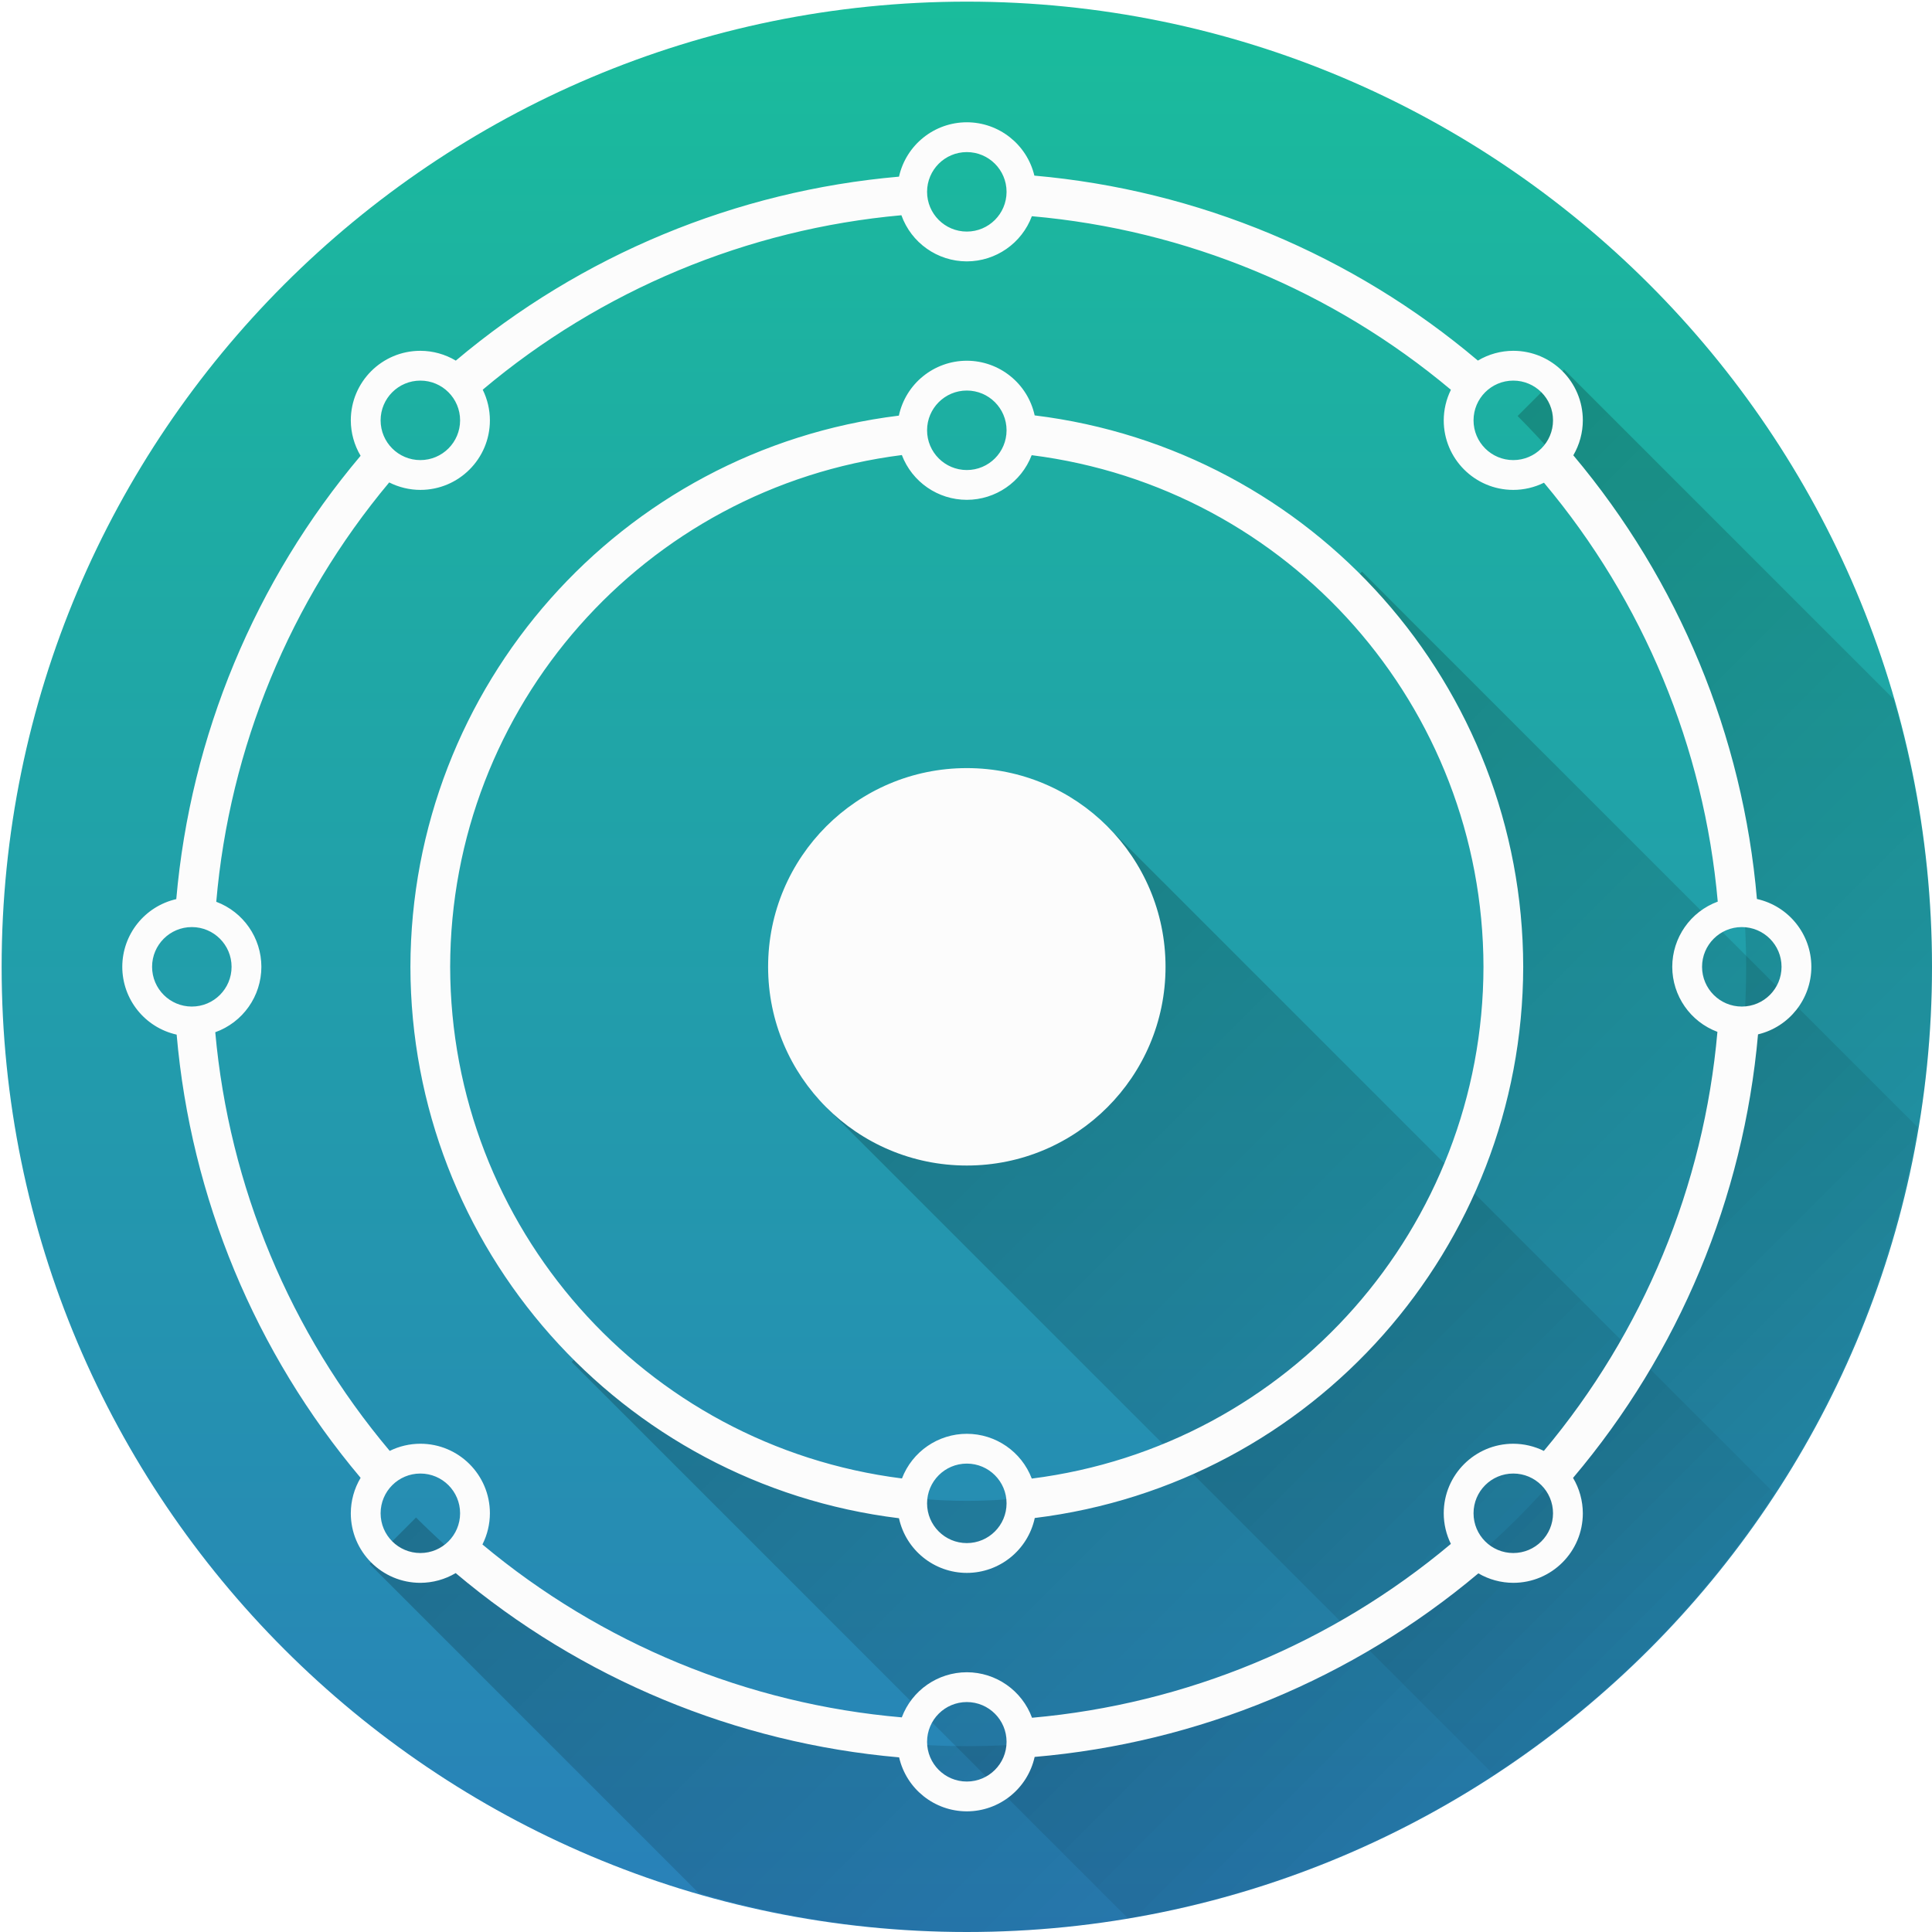
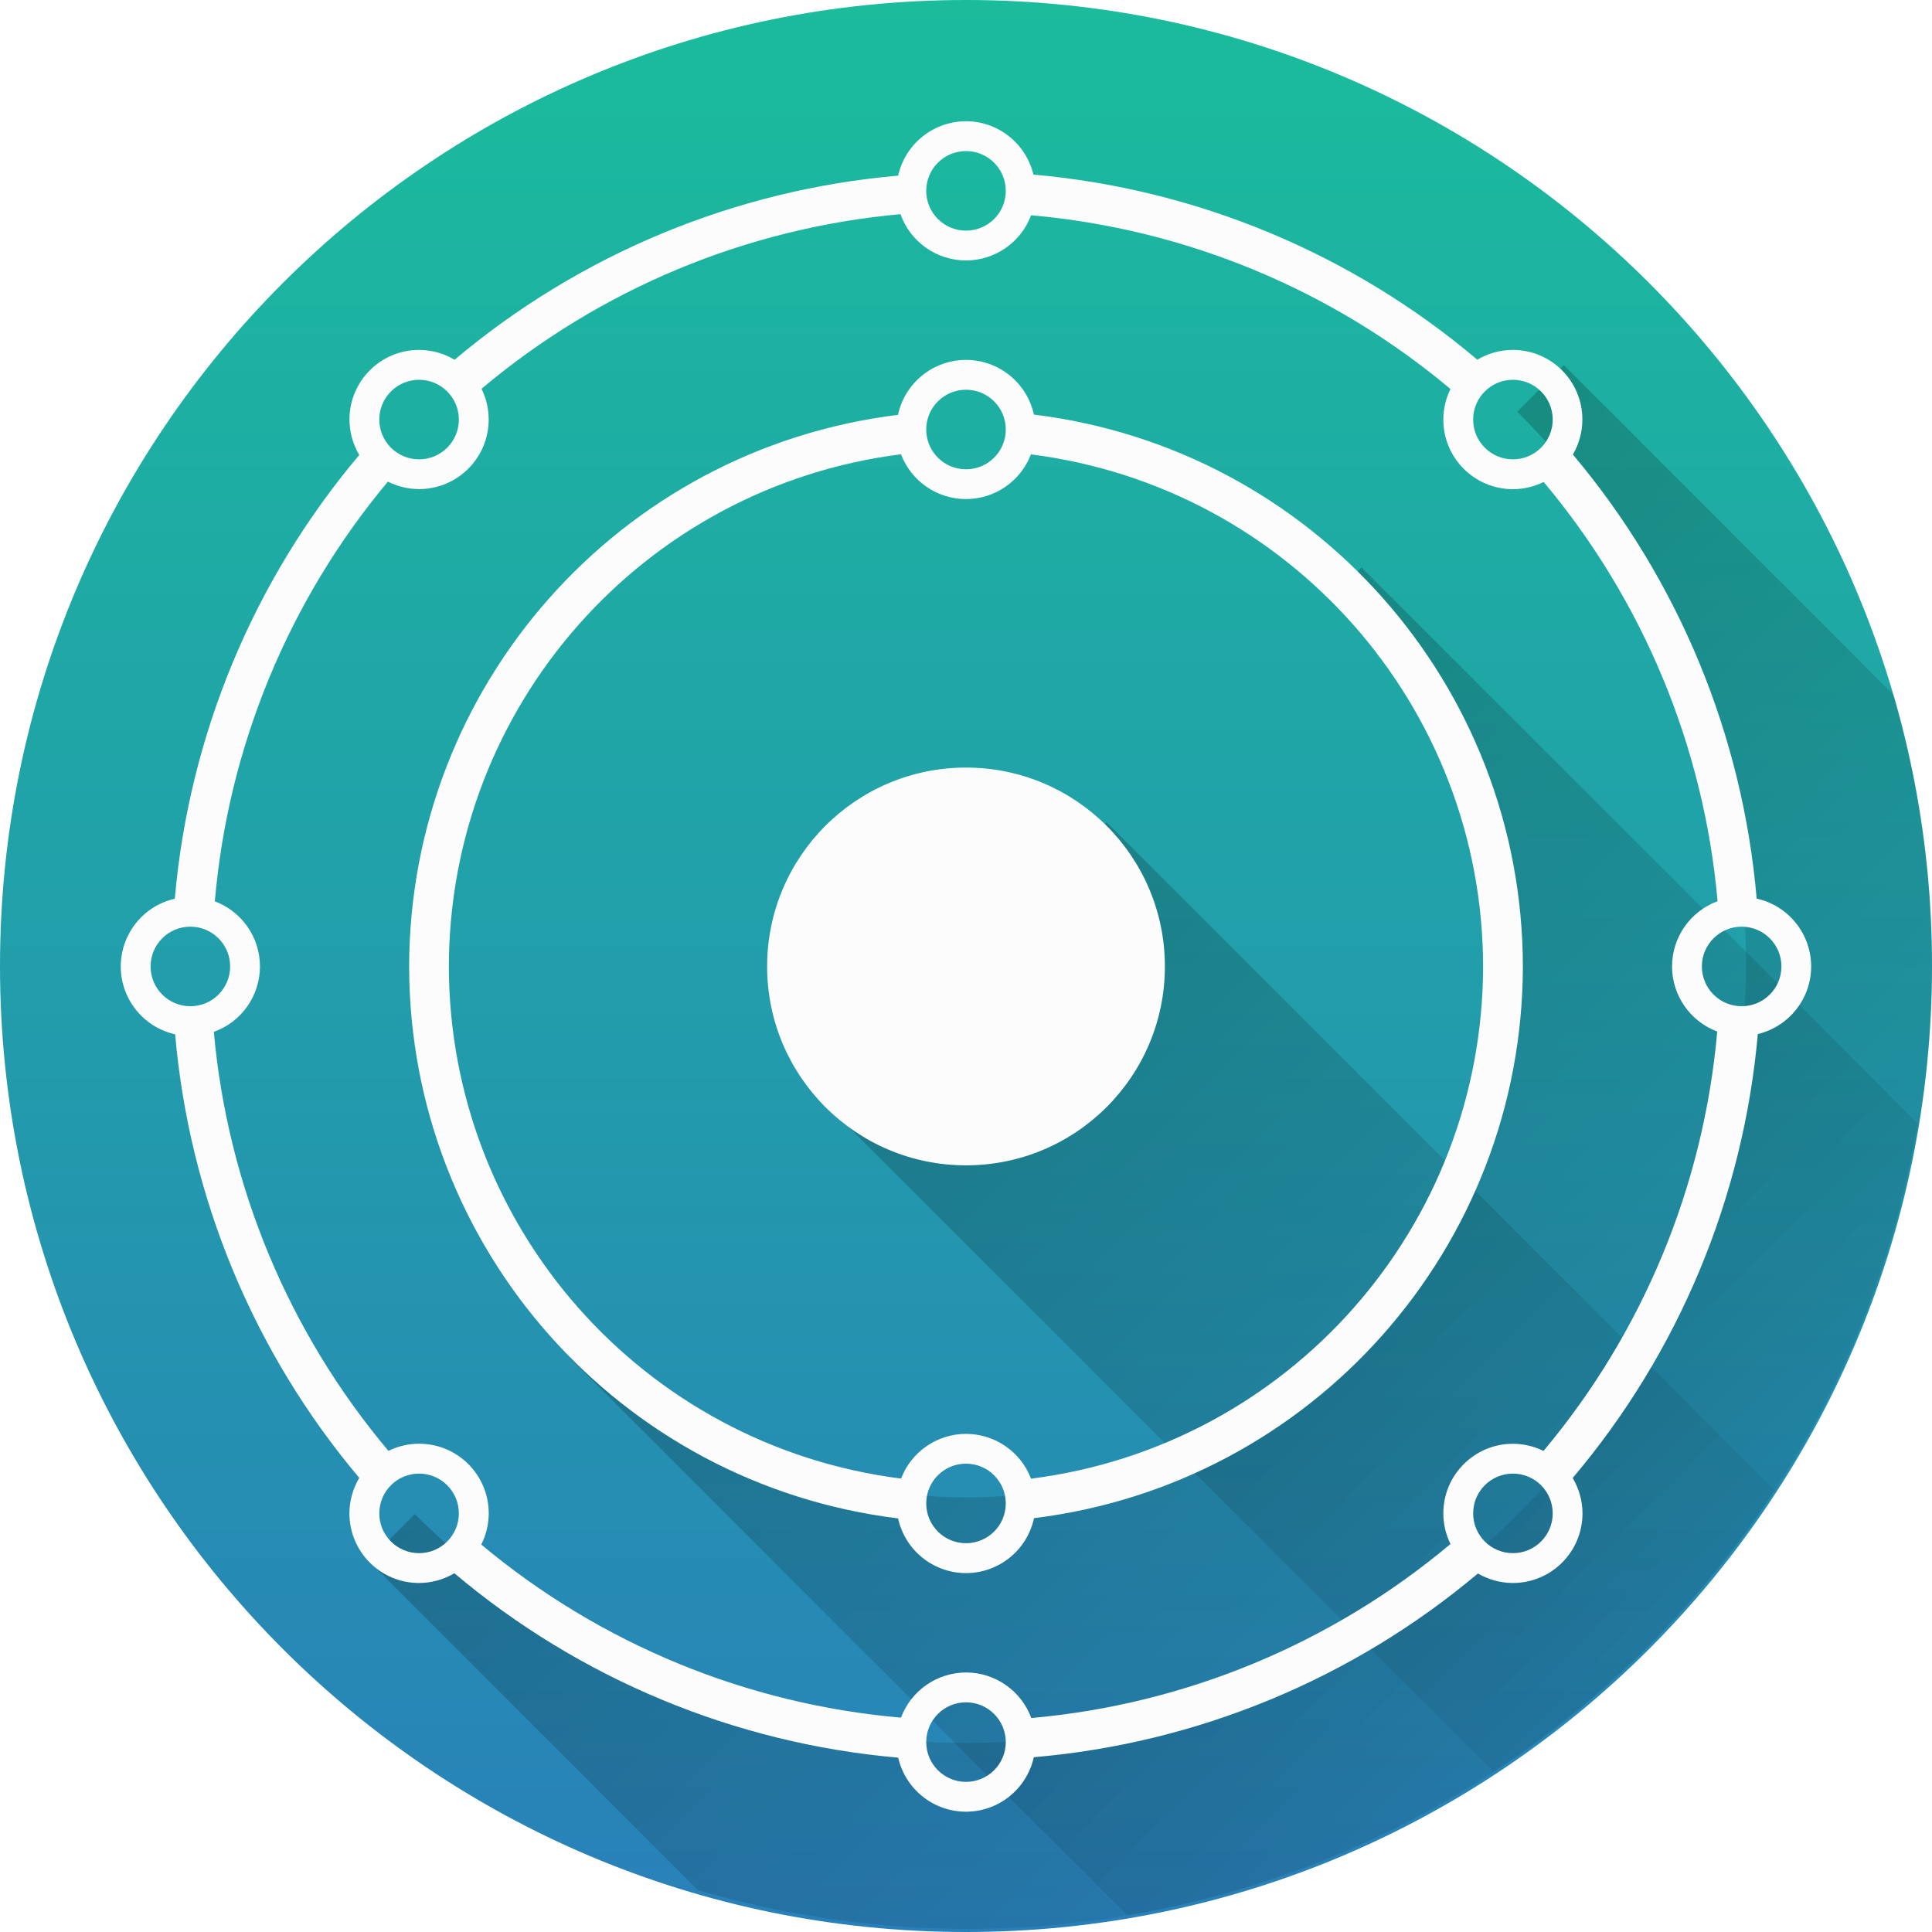
- <svg xmlns="http://www.w3.org/2000/svg" xmlns:xlink="http://www.w3.org/1999/xlink" width="1024" height="1024" viewBox="0 0 1024 1024" id="svg12241" version="1.1">
+ <svg xmlns="http://www.w3.org/2000/svg" xmlns:xlink="http://www.w3.org/1999/xlink" id="svg12241" width="48" height="48" version="1.1" viewBox="0 0 48 48">
  <defs id="defs12243">
    <linearGradient id="linearGradient4148">
-       <stop style="stop-color:#000000;stop-opacity:1;" offset="0" id="stop4150" />
-       <stop style="stop-color:#000000;stop-opacity:0;" offset="1" id="stop4152" />
+       <stop id="stop4150" offset="0" />
+       <stop id="stop4152" stop-opacity="0" offset="1" />
    </linearGradient>
-     <linearGradient id="linearGradient4138">
-       <stop style="stop-color:#1abc9c;stop-opacity:1" offset="0" id="stop4140" />
-       <stop style="stop-color:#2980b9;stop-opacity:1" offset="1" id="stop4142" />
+     <linearGradient id="linearGradient4144" x1="25" x2="25" y1="1004.4" y2="1052.4" gradientUnits="userSpaceOnUse">
+       <stop id="stop4140" stop-color="#1abc9c" offset="0" />
+       <stop id="stop4142" stop-color="#2980b9" offset="1" />
    </linearGradient>
-     <linearGradient xlink:href="#linearGradient4138" id="linearGradient4144" x1="25" y1="1004.362" x2="25" y2="1052.362" gradientUnits="userSpaceOnUse" gradientTransform="matrix(21.3153,0,0,21.3153,0.865185,-21379.057)" />
-     <linearGradient xlink:href="#linearGradient4148" id="linearGradient4154" x1="24" y1="1028.362" x2="49" y2="1028.362" gradientUnits="userSpaceOnUse" gradientTransform="matrix(15.0722,15.0722,-15.0722,15.0722,15557.343,-15227.747)" />
-     <linearGradient xlink:href="#linearGradient4148" id="linearGradient4154-3" x1="24" y1="1028.362" x2="49" y2="1028.362" gradientUnits="userSpaceOnUse" gradientTransform="matrix(15.0722,15.0722,-42.39036,42.39036,43650.32,-43320.72)" />
-     <linearGradient xlink:href="#linearGradient4148" id="linearGradient4154-3-4" x1="24" y1="1028.362" x2="49" y2="1028.362" gradientUnits="userSpaceOnUse" gradientTransform="matrix(15.0722,15.0722,-64.05638,64.05638,65930.833,-65601.235)" />
+     <linearGradient id="linearGradient4154" x1="24" x2="49" y1="1028.4" y2="1028.4" gradientTransform="matrix(.87348 .87348 -.87348 .87348 901.3 -895.22)" gradientUnits="userSpaceOnUse" xlink:href="#linearGradient4148" />
+     <linearGradient id="linearGradient4154-3" x1="24" x2="49" y1="1028.4" y2="1028.4" gradientTransform="matrix(.87348 .87348 -2.4567 2.4567 2529.4 -2523.3)" gradientUnits="userSpaceOnUse" xlink:href="#linearGradient4148" />
+     <linearGradient id="linearGradient4154-3-4" x1="24" x2="49" y1="1028.4" y2="1028.4" gradientTransform="matrix(.87348 .87348 -3.7123 3.7123 3820.6 -3814.5)" gradientUnits="userSpaceOnUse" xlink:href="#linearGradient4148" />
  </defs>
-   <g id="layer1" transform="translate(0,-28.3622)">
-     <circle style="color:#000000;clip-rule:nonzero;display:inline;overflow:visible;visibility:visible;opacity:1;isolation:auto;mix-blend-mode:normal;color-interpolation:sRGB;color-interpolation-filters:linearRGB;solid-color:#000000;solid-opacity:1;fill:url(#linearGradient4144);fill-opacity:1;fill-rule:evenodd;stroke:none;stroke-width:426.306;stroke-linecap:butt;stroke-linejoin:miter;stroke-miterlimit:4;stroke-dasharray:none;stroke-dashoffset:0;stroke-opacity:1;marker:none;color-rendering:auto;image-rendering:auto;shape-rendering:auto;text-rendering:auto;enable-background:accumulate" id="path4136" cx="512.433" cy="540.795" r="511.567" />
-     <g id="g4150" transform="matrix(1.235294,0,0,1.235294,-5.647059,-241.9676)">
-       <path style="color:#000000;clip-rule:nonzero;display:inline;overflow:visible;visibility:visible;opacity:0.2;isolation:auto;mix-blend-mode:normal;color-interpolation:sRGB;color-interpolation-filters:linearRGB;solid-color:#000000;solid-opacity:1;fill:url(#linearGradient4154);fill-opacity:1;fill-rule:evenodd;stroke:none;stroke-width:345.105;stroke-linecap:butt;stroke-linejoin:miter;stroke-miterlimit:4;stroke-dasharray:none;stroke-dashoffset:0;stroke-opacity:1;marker:none;color-rendering:auto;image-rendering:auto;shape-rendering:auto;text-rendering:auto;enable-background:accumulate" d="M 479.69,573.372 359.106,693.956 645.57,980.387 A 414.126,414.126 0 0 0 765.986,859.667 Z" id="rect4146" />
-       <path style="color:#000000;clip-rule:nonzero;display:inline;overflow:visible;visibility:visible;opacity:0.2;isolation:auto;mix-blend-mode:normal;color-interpolation:sRGB;color-interpolation-filters:linearRGB;solid-color:#000000;solid-opacity:1;fill:url(#linearGradient4154-3);fill-opacity:1;fill-rule:evenodd;stroke:none;stroke-width:345.105;stroke-linecap:butt;stroke-linejoin:miter;stroke-miterlimit:4;stroke-dasharray:none;stroke-dashoffset:0;stroke-opacity:1;marker:none;color-rendering:auto;image-rendering:auto;shape-rendering:auto;text-rendering:auto;enable-background:accumulate" d="m 588.951,464.111 -7.617,7.617 A 229.14,229.14 0 0 1 648.536,633.664 229.14,229.14 0 0 1 419.398,862.802 229.14,229.14 0 0 1 257.462,795.601 l -7.617,7.617 238.675,238.709 A 414.126,414.126 0 0 0 827.323,702.449 Z" id="rect4146-1" />
-       <path style="color:#000000;clip-rule:nonzero;display:inline;overflow:visible;visibility:visible;opacity:0.2;isolation:auto;mix-blend-mode:normal;color-interpolation:sRGB;color-interpolation-filters:linearRGB;solid-color:#000000;solid-opacity:1;fill:url(#linearGradient4154-3-4);fill-opacity:1;fill-rule:evenodd;stroke:none;stroke-width:345.105;stroke-linecap:butt;stroke-linejoin:miter;stroke-miterlimit:4;stroke-dasharray:none;stroke-dashoffset:0;stroke-opacity:1;marker:none;color-rendering:auto;image-rendering:auto;shape-rendering:auto;text-rendering:auto;enable-background:accumulate" d="m 675.632,377.363 v 0.064 l -19.918,19.918 A 334.384,334.384 0 0 1 753.786,633.661 334.384,334.384 0 0 1 419.398,968.049 334.384,334.384 0 0 1 183.082,869.943 L 163.164,889.894 304.442,1031.172 A 414.126,414.126 0 0 0 419.398,1047.787 414.126,414.126 0 0 0 833.524,633.661 414.126,414.126 0 0 0 817.078,518.805 Z" id="rect4146-1-9" />
-       <path id="path4146-1-4-0" d="m 419.398,271.305 a 29.841,29.841 0 0 0 -29.096,23.327 341.045,341.045 0 0 0 -190.16,78.933 29.841,29.841 0 0 0 -15.212,-4.21 29.841,29.841 0 0 0 -29.841,29.841 29.841,29.841 0 0 0 4.203,15.202 341.045,341.045 0 0 0 -79.087,190.218 29.841,29.841 0 0 0 -23.167,29.048 29.841,29.841 0 0 0 23.327,29.098 341.045,341.045 0 0 0 78.933,190.158 29.841,29.841 0 0 0 -4.21,15.213 29.841,29.841 0 0 0 29.841,29.841 29.841,29.841 0 0 0 15.158,-4.176 341.045,341.045 0 0 0 190.264,79.063 29.841,29.841 0 0 0 29.047,23.163 29.841,29.841 0 0 0 29.104,-23.353 341.045,341.045 0 0 0 190.384,-78.764 29.841,29.841 0 0 0 14.98,4.067 29.841,29.841 0 0 0 29.841,-29.841 29.841,29.841 0 0 0 -4.193,-15.185 341.045,341.045 0 0 0 79.364,-190.299 29.841,29.841 0 0 0 22.88,-28.985 29.841,29.841 0 0 0 -23.353,-29.104 341.045,341.045 0 0 0 -78.777,-190.365 29.841,29.841 0 0 0 4.08,-15 29.841,29.841 0 0 0 -29.841,-29.841 29.841,29.841 0 0 0 -15.192,4.197 341.045,341.045 0 0 0 -190.292,-79.361 29.841,29.841 0 0 0 -28.985,-22.886 z m 0,12.791 a 17.052,17.052 0 0 1 17.052,17.05 17.052,17.052 0 0 1 -17.052,17.052 17.052,17.052 0 0 1 -17.052,-17.052 17.052,17.052 0 0 1 17.052,-17.05 z m -28.069,27.092 a 29.841,29.841 0 0 0 28.069,19.8 29.841,29.841 0 0 0 27.909,-19.38 323.993,323.993 0 0 1 179.798,74.474 29.841,29.841 0 0 0 -3.08,13.115 29.841,29.841 0 0 0 29.841,29.841 29.841,29.841 0 0 0 13.168,-3.082 323.993,323.993 0 0 1 74.564,179.733 29.841,29.841 0 0 0 -19.522,27.976 29.841,29.841 0 0 0 19.379,27.908 323.993,323.993 0 0 1 -74.472,179.799 29.841,29.841 0 0 0 -13.116,-3.08 29.841,29.841 0 0 0 -29.841,29.841 29.841,29.841 0 0 0 3.068,13.137 323.993,323.993 0 0 1 -179.718,74.595 29.841,29.841 0 0 0 -27.977,-19.523 29.841,29.841 0 0 0 -27.901,19.359 323.993,323.993 0 0 1 -179.931,-74.188 29.841,29.841 0 0 0 3.205,-13.38 29.841,29.841 0 0 0 -29.841,-29.841 29.841,29.841 0 0 0 -13.144,3.072 A 323.993,323.993 0 0 1 96.932,661.731 29.841,29.841 0 0 0 116.721,633.665 29.841,29.841 0 0 0 97.362,605.763 323.993,323.993 0 0 1 171.563,425.836 a 29.841,29.841 0 0 0 13.366,3.202 29.841,29.841 0 0 0 29.841,-29.841 29.841,29.841 0 0 0 -3.077,-13.156 323.993,323.993 0 0 1 179.635,-74.853 z m 28.069,62.428 A 29.841,29.841 0 0 0 390.243,397.171 238.731,238.731 0 0 0 180.666,633.665 238.731,238.731 0 0 0 390.286,870.258 29.841,29.841 0 0 0 419.398,893.714 29.841,29.841 0 0 0 448.554,870.16 238.731,238.731 0 0 0 658.129,633.665 238.731,238.731 0 0 0 448.51,397.071 29.841,29.841 0 0 0 419.398,373.616 Z m -234.468,8.528 a 17.052,17.052 0 0 1 17.052,17.052 17.052,17.052 0 0 1 -17.052,17.052 17.052,17.052 0 0 1 -17.052,-17.052 17.052,17.052 0 0 1 17.052,-17.052 z m 468.937,0 a 17.052,17.052 0 0 1 17.052,17.052 17.052,17.052 0 0 1 -17.052,17.052 17.052,17.052 0 0 1 -17.052,-17.052 17.052,17.052 0 0 1 17.052,-17.052 z m -234.468,4.263 a 17.052,17.052 0 0 1 17.052,17.05 17.052,17.052 0 0 1 -17.052,17.057 17.052,17.052 0 0 1 -17.052,-17.057 17.052,17.052 0 0 1 17.052,-17.05 z m -27.874,27.678 a 29.841,29.841 0 0 0 27.874,19.214 29.841,29.841 0 0 0 27.828,-19.158 A 221.679,221.679 0 0 1 641.077,633.665 221.679,221.679 0 0 1 447.273,853.244 29.841,29.841 0 0 0 419.398,834.031 29.841,29.841 0 0 0 391.57,853.189 221.679,221.679 0 0 1 197.719,633.665 221.679,221.679 0 0 1 391.523,414.085 Z m 27.874,134.318 a 85.261,85.261 0 0 0 -85.261,85.261 85.261,85.261 0 0 0 85.261,85.261 85.261,85.261 0 0 0 85.261,-85.261 85.261,85.261 0 0 0 -85.261,-85.261 z M 86.879,616.615 a 17.052,17.052 0 0 1 17.052,17.05 17.052,17.052 0 0 1 -17.052,17.05 17.052,17.052 0 0 1 -17.052,-17.05 17.052,17.052 0 0 1 17.052,-17.05 z m 665.037,0 a 17.052,17.052 0 0 1 17.052,17.05 17.052,17.052 0 0 1 -17.052,17.05 17.052,17.052 0 0 1 -17.052,-17.05 17.052,17.052 0 0 1 17.052,-17.05 z M 419.398,846.816 a 17.052,17.052 0 0 1 17.052,17.057 17.052,17.052 0 0 1 -17.052,17.05 17.052,17.052 0 0 1 -17.052,-17.05 17.052,17.052 0 0 1 17.052,-17.057 z m -234.468,4.265 a 17.052,17.052 0 0 1 17.052,17.052 17.052,17.052 0 0 1 -17.052,17.052 17.052,17.052 0 0 1 -17.052,-17.052 17.052,17.052 0 0 1 17.052,-17.052 z m 468.937,0 a 17.052,17.052 0 0 1 17.052,17.052 17.052,17.052 0 0 1 -17.052,17.052 17.052,17.052 0 0 1 -17.052,-17.052 17.052,17.052 0 0 1 17.052,-17.052 z m -234.468,98.05 a 17.052,17.052 0 0 1 17.052,17.052 17.052,17.052 0 0 1 -17.052,17.05 17.052,17.052 0 0 1 -17.052,-17.05 17.052,17.052 0 0 1 17.052,-17.052 z" style="color:#000000;clip-rule:nonzero;display:inline;overflow:visible;visibility:visible;opacity:1;isolation:auto;mix-blend-mode:normal;color-interpolation:sRGB;color-interpolation-filters:linearRGB;solid-color:#000000;solid-opacity:1;fill:#fcfcfc;fill-opacity:1;fill-rule:evenodd;stroke:none;stroke-width:63.946;stroke-linecap:round;stroke-linejoin:round;stroke-miterlimit:0.9;stroke-dasharray:none;stroke-dashoffset:0;stroke-opacity:1;color-rendering:auto;image-rendering:auto;shape-rendering:auto;text-rendering:auto;enable-background:accumulate" />
+   <g id="layer1" transform="translate(0 -1004.4)" fill-rule="evenodd" shape-rendering="auto">
+     <circle id="path4136" cx="24" cy="1028.4" r="24" color="#000000" color-rendering="auto" fill="url(#linearGradient4144)" image-rendering="auto" solid-color="#000000" style="isolation:auto;mix-blend-mode:normal" />
+     <g id="g4150" transform="matrix(1.2353 0 0 1.2353 -5.6471 -241.97)">
+       <path id="rect4146" transform="matrix(.80952 0 0 .80952 4.5714 1008.9)" d="m27.494 20.506-6.988 6.988 16.602 16.6a24 24 0 0 0 6.979-6.996l-16.592-16.592z" color="#000000" color-rendering="auto" fill="url(#linearGradient4154)" image-rendering="auto" opacity=".2" solid-color="#000000" style="isolation:auto;mix-blend-mode:normal" />
+       <path id="rect4146-1" transform="matrix(.80952 0 0 .80952 4.5714 1008.9)" d="m33.826 14.174-0.441 0.441a13.279 13.279 0 0 1 3.894 9.385 13.279 13.279 0 0 1-13.279 13.279 13.279 13.279 0 0 1-9.385-3.894l-0.441 0.441 13.832 13.834a24 24 0 0 0 19.635-19.674l-13.814-13.812z" color="#000000" color-rendering="auto" fill="url(#linearGradient4154-3)" image-rendering="auto" opacity=".2" solid-color="#000000" style="isolation:auto;mix-blend-mode:normal" />
+       <path id="rect4146-1-9" transform="matrix(.80952 0 0 .80952 4.5714 1008.9)" d="m38.85 9.146v0.004l-1.154 1.154a19.379 19.379 0 0 1 5.684 13.695 19.379 19.379 0 0 1-19.379 19.379 19.379 19.379 0 0 1-13.695-5.686l-1.154 1.156 8.188 8.188a24 24 0 0 0 6.662 0.963 24 24 0 0 0 24-24 24 24 0 0 0-0.953-6.656l-8.197-8.197z" color="#000000" color-rendering="auto" fill="url(#linearGradient4154-3-4)" image-rendering="auto" opacity=".2" solid-color="#000000" style="isolation:auto;mix-blend-mode:normal" />
+       <path id="path4146-1-4-0" d="m24 1011.4a1.4 1.4 0 0 0-1.365 1.094 16 16 0 0 0-8.921 3.703 1.4 1.4 0 0 0-0.714-0.198 1.4 1.4 0 0 0-1.4 1.4 1.4 1.4 0 0 0 0.197 0.713 16 16 0 0 0-3.71 8.924 1.4 1.4 0 0 0-1.087 1.363 1.4 1.4 0 0 0 1.094 1.365 16 16 0 0 0 3.703 8.921 1.4 1.4 0 0 0-0.198 0.714 1.4 1.4 0 0 0 1.4 1.4 1.4 1.4 0 0 0 0.711-0.196 16 16 0 0 0 8.926 3.709 1.4 1.4 0 0 0 1.363 1.087 1.4 1.4 0 0 0 1.365-1.096 16 16 0 0 0 8.932-3.695 1.4 1.4 0 0 0 0.703 0.191 1.4 1.4 0 0 0 1.4-1.4 1.4 1.4 0 0 0-0.197-0.712 16 16 0 0 0 3.723-8.928 1.4 1.4 0 0 0 1.073-1.36 1.4 1.4 0 0 0-1.096-1.365 16 16 0 0 0-3.696-8.931 1.4 1.4 0 0 0 0.191-0.704 1.4 1.4 0 0 0-1.4-1.4 1.4 1.4 0 0 0-0.713 0.197 16 16 0 0 0-8.928-3.723 1.4 1.4 0 0 0-1.36-1.074zm0 0.6a0.8 0.8 0 0 1 0.8 0.8 0.8 0.8 0 0 1-0.8 0.8 0.8 0.8 0 0 1-0.8-0.8 0.8 0.8 0 0 1 0.8-0.8zm-1.317 1.271a1.4 1.4 0 0 0 1.317 0.929 1.4 1.4 0 0 0 1.309-0.909 15.2 15.2 0 0 1 8.435 3.494 1.4 1.4 0 0 0-0.144 0.615 1.4 1.4 0 0 0 1.4 1.4 1.4 1.4 0 0 0 0.618-0.145 15.2 15.2 0 0 1 3.498 8.432 1.4 1.4 0 0 0-0.916 1.312 1.4 1.4 0 0 0 0.909 1.309 15.2 15.2 0 0 1-3.494 8.435 1.4 1.4 0 0 0-0.615-0.144 1.4 1.4 0 0 0-1.4 1.4 1.4 1.4 0 0 0 0.144 0.616 15.2 15.2 0 0 1-8.431 3.5 1.4 1.4 0 0 0-1.312-0.916 1.4 1.4 0 0 0-1.309 0.908 15.2 15.2 0 0 1-8.441-3.481 1.4 1.4 0 0 0 0.15-0.628 1.4 1.4 0 0 0-1.4-1.4 1.4 1.4 0 0 0-0.617 0.144 15.2 15.2 0 0 1-3.512-8.427 1.4 1.4 0 0 0 0.928-1.317 1.4 1.4 0 0 0-0.908-1.309 15.2 15.2 0 0 1 3.481-8.441 1.4 1.4 0 0 0 0.627 0.15 1.4 1.4 0 0 0 1.4-1.4 1.4 1.4 0 0 0-0.144-0.617 15.2 15.2 0 0 1 8.428-3.512zm1.317 2.929a1.4 1.4 0 0 0-1.368 1.105 11.2 11.2 0 0 0-9.832 11.095 11.2 11.2 0 0 0 9.834 11.1 1.4 1.4 0 0 0 1.366 1.1 1.4 1.4 0 0 0 1.368-1.105 11.2 11.2 0 0 0 9.832-11.095 11.2 11.2 0 0 0-9.834-11.1 1.4 1.4 0 0 0-1.366-1.1zm-11 0.4a0.8 0.8 0 0 1 0.8 0.8 0.8 0.8 0 0 1-0.8 0.8 0.8 0.8 0 0 1-0.8-0.8 0.8 0.8 0 0 1 0.8-0.8zm22 0a0.8 0.8 0 0 1 0.8 0.8 0.8 0.8 0 0 1-0.8 0.8 0.8 0.8 0 0 1-0.8-0.8 0.8 0.8 0 0 1 0.8-0.8zm-11 0.2a0.8 0.8 0 0 1 0.8 0.8 0.8 0.8 0 0 1-0.8 0.8 0.8 0.8 0 0 1-0.8-0.8 0.8 0.8 0 0 1 0.8-0.8zm-1.308 1.298a1.4 1.4 0 0 0 1.308 0.901 1.4 1.4 0 0 0 1.306-0.899 10.4 10.4 0 0 1 9.094 10.299 10.4 10.4 0 0 1-9.092 10.302 1.4 1.4 0 0 0-1.308-0.901 1.4 1.4 0 0 0-1.306 0.899 10.4 10.4 0 0 1-9.095-10.299 10.4 10.4 0 0 1 9.092-10.302zm1.308 6.301a4 4 0 0 0-4 4 4 4 0 0 0 4 4 4 4 0 0 0 4-4 4 4 0 0 0-4-4zm-15.6 3.2a0.8 0.8 0 0 1 0.8 0.8 0.8 0.8 0 0 1-0.8 0.8 0.8 0.8 0 0 1-0.8-0.8 0.8 0.8 0 0 1 0.8-0.8zm31.2 0a0.8 0.8 0 0 1 0.8 0.8 0.8 0.8 0 0 1-0.8 0.8 0.8 0.8 0 0 1-0.8-0.8 0.8 0.8 0 0 1 0.8-0.8zm-15.6 10.8a0.8 0.8 0 0 1 0.8 0.8 0.8 0.8 0 0 1-0.8 0.8 0.8 0.8 0 0 1-0.8-0.8 0.8 0.8 0 0 1 0.8-0.8zm-11 0.2a0.8 0.8 0 0 1 0.8 0.8 0.8 0.8 0 0 1-0.8 0.8 0.8 0.8 0 0 1-0.8-0.8 0.8 0.8 0 0 1 0.8-0.8zm22 0a0.8 0.8 0 0 1 0.8 0.8 0.8 0.8 0 0 1-0.8 0.8 0.8 0.8 0 0 1-0.8-0.8 0.8 0.8 0 0 1 0.8-0.8zm-11 4.6a0.8 0.8 0 0 1 0.8 0.8 0.8 0.8 0 0 1-0.8 0.8 0.8 0.8 0 0 1-0.8-0.8 0.8 0.8 0 0 1 0.8-0.8z" color="#000000" color-rendering="auto" fill="#fcfcfc" image-rendering="auto" solid-color="#000000" style="isolation:auto;mix-blend-mode:normal" />
    </g>
  </g>
</svg>
